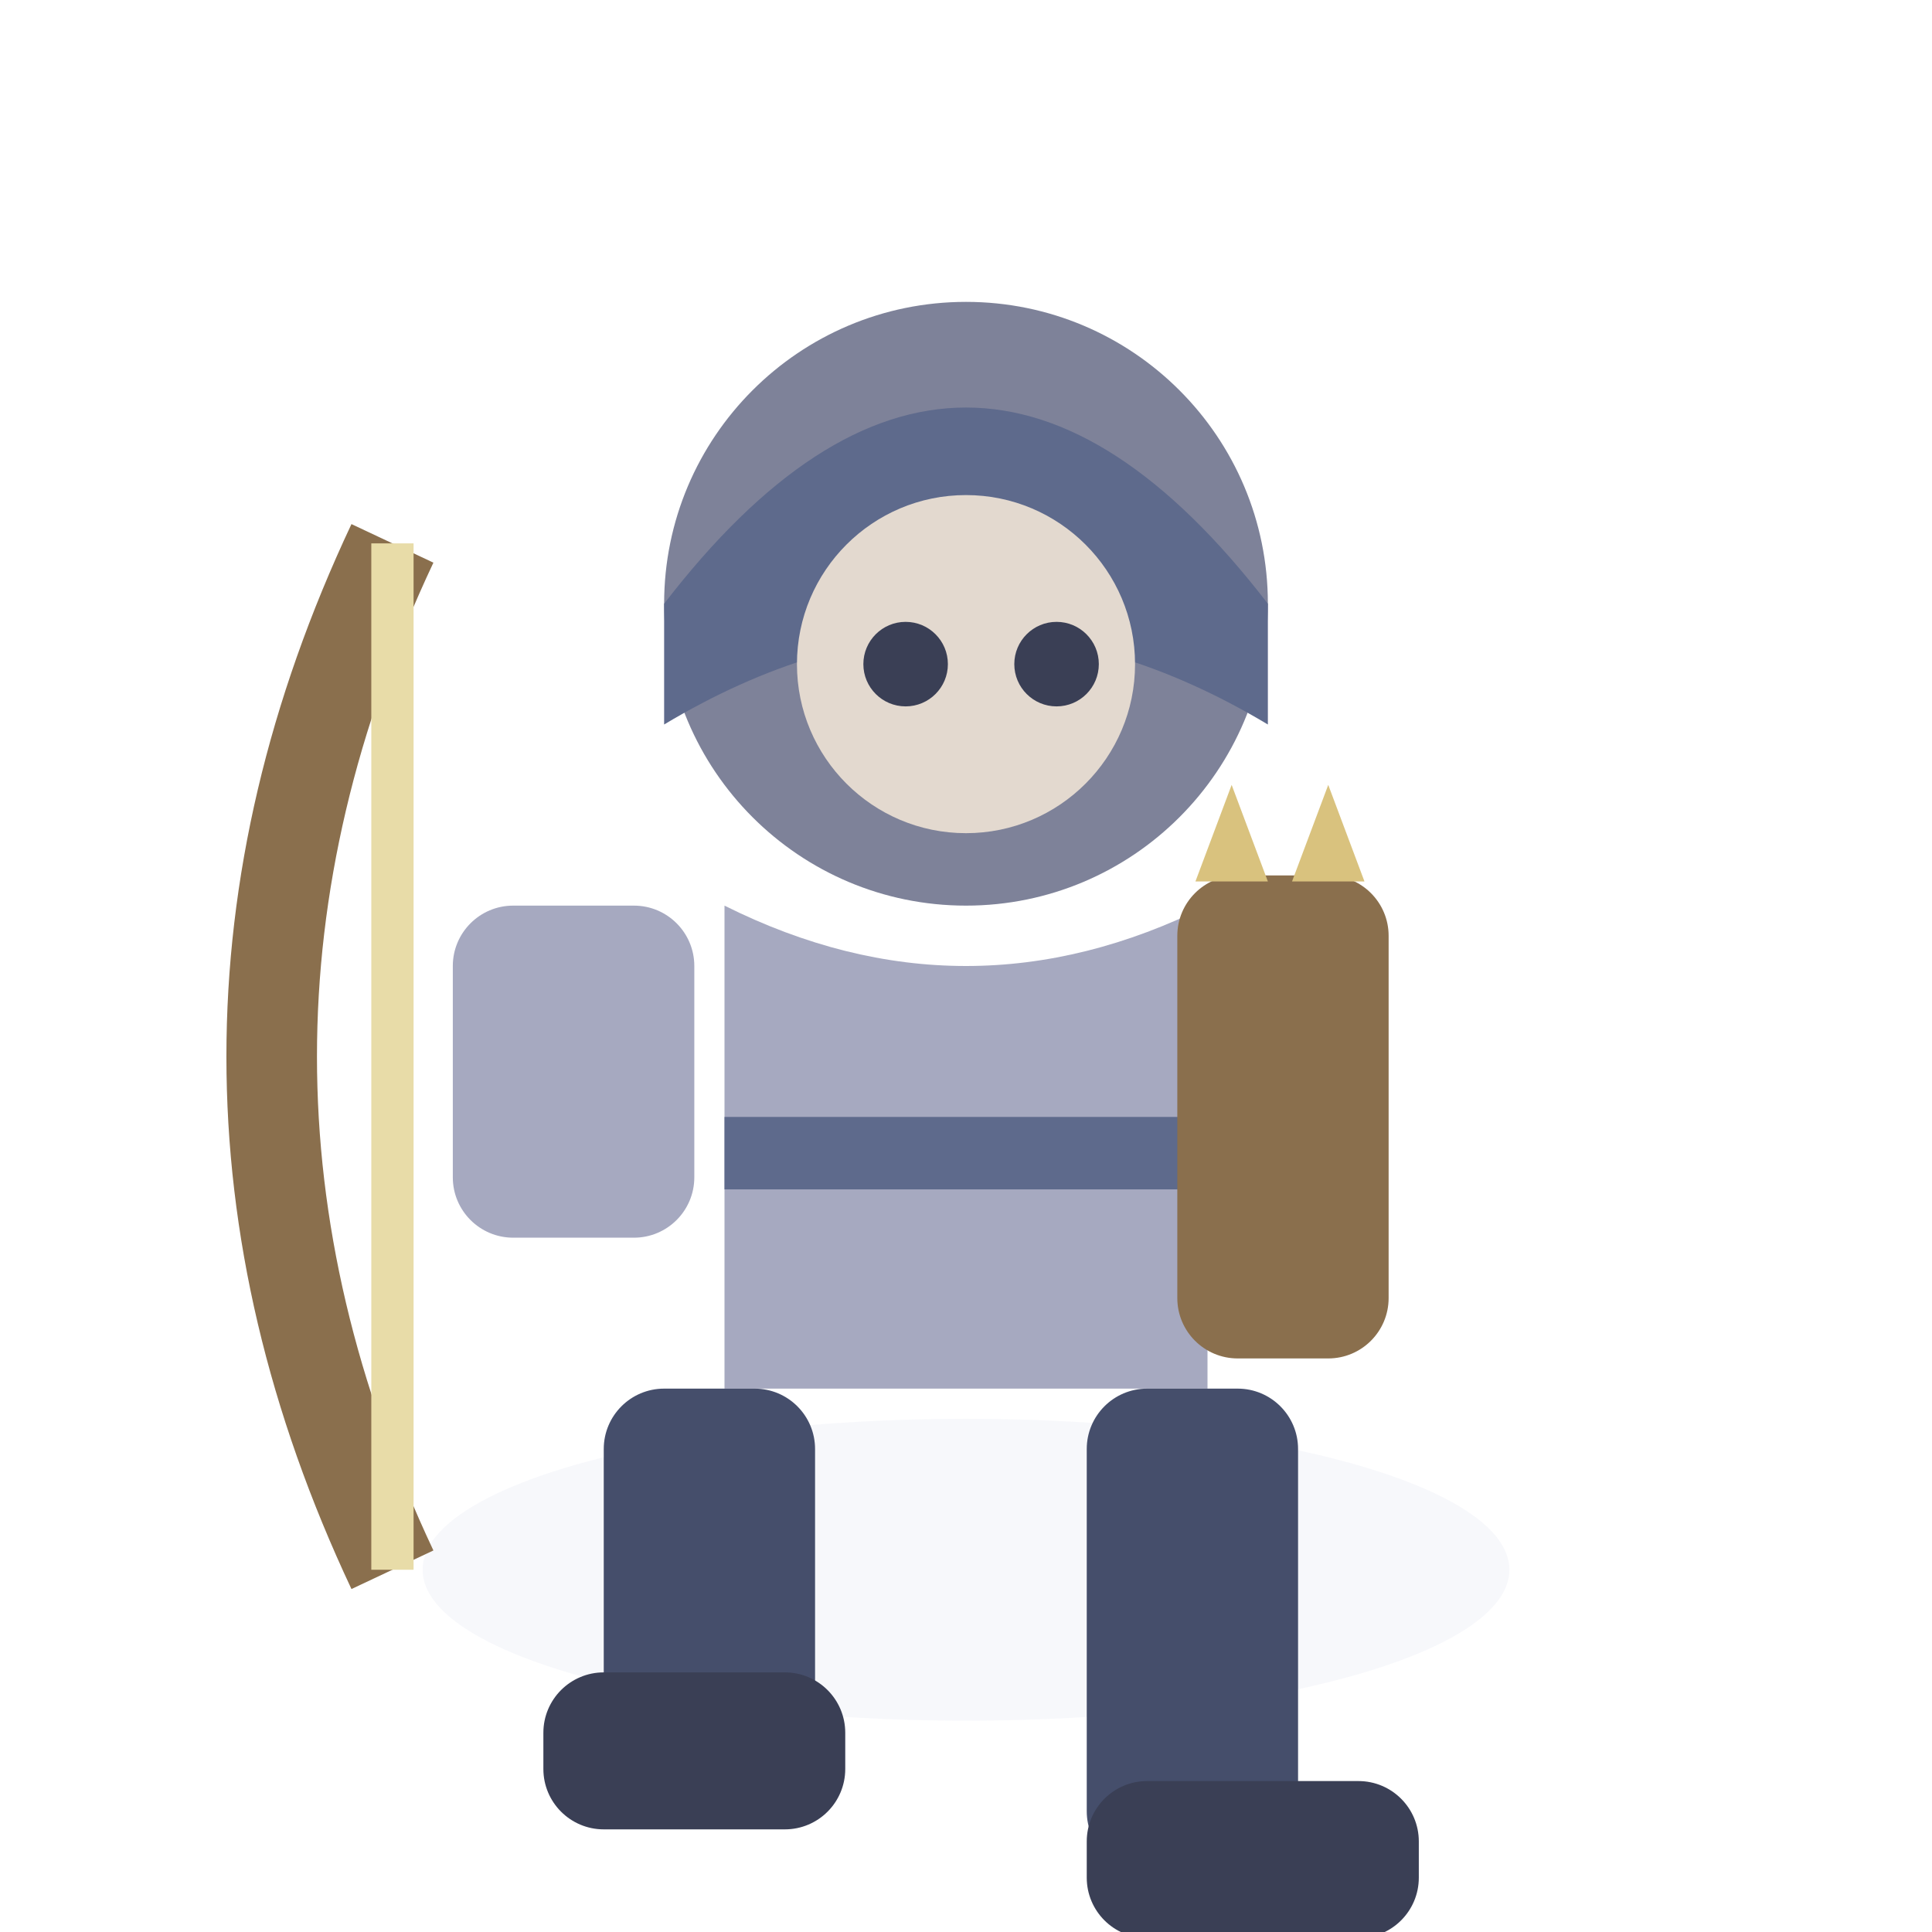
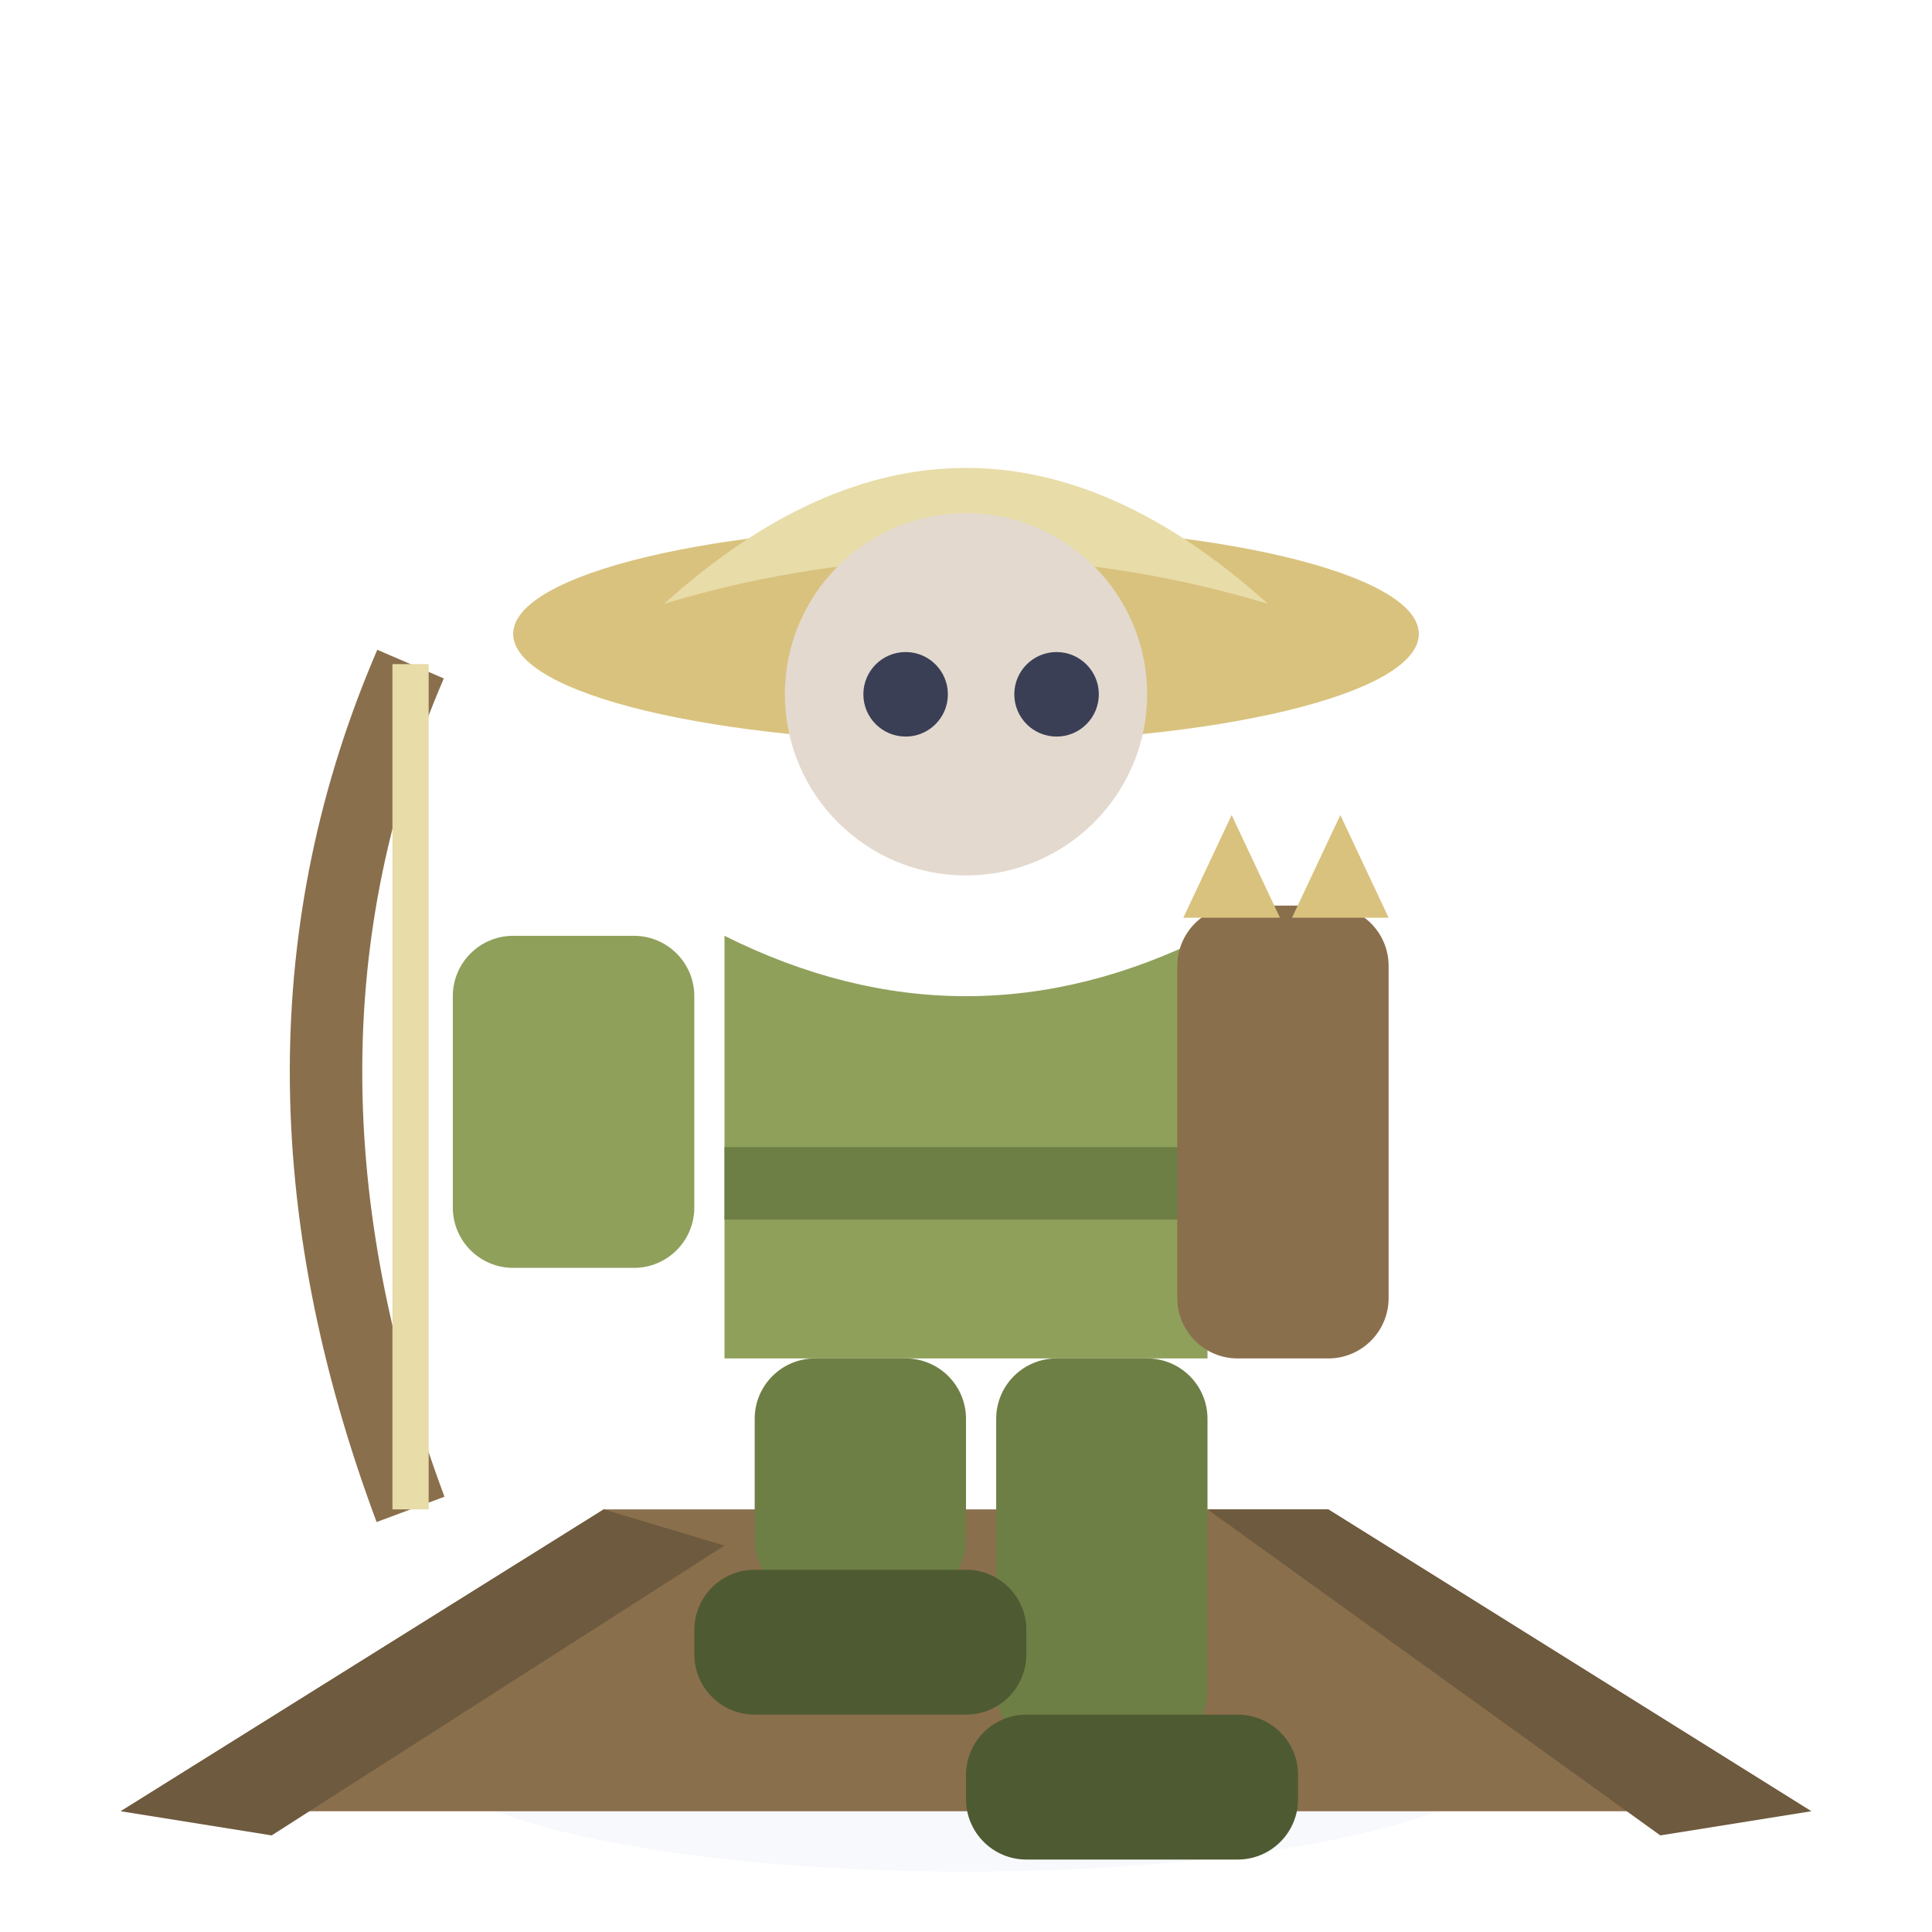
<svg xmlns="http://www.w3.org/2000/svg" viewBox="0 0 32 32">
-   <ellipse cx="16" cy="26" rx="9" ry="2.5" fill="#E8EAF4" opacity="0.35" />
-   <circle cx="16" cy="10" r="5" fill="#7E8299" />
-   <path d="M11,10 Q16,3.5 21,10 L21,12 Q16,9 11,12 Z" fill="#5E6A8C" />
-   <circle cx="16" cy="11" r="2.8" fill="#E3D9CF" />
-   <circle cx="15" cy="11" r="0.7" fill="#3A3F55" />
-   <circle cx="17.5" cy="11" r="0.7" fill="#3A3F55" />
-   <path d="M12,15 L12,23 L20,23 L20,15 Q16,17 12,15 Z" fill="#A6A9C0" />
-   <rect x="12" y="18.5" width="8" height="1.2" fill="#5E6A8C" />
-   <rect x="19.5" y="14.5" width="3.5" height="8" rx="1" fill="#8A6F4D" />
-   <path d="M20.4,13 L21,14.6 L19.8,14.6 Z" fill="#D9C27E" />
-   <path d="M22,13 L22.6,14.6 L21.4,14.6 Z" fill="#D9C27E" />
-   <rect x="7.5" y="15" width="4" height="5.5" rx="1" fill="#A6A9C0" />
-   <path d="M6.5,9 Q2.5,17.5 6.5,26" stroke="#8A6F4D" stroke-width="1.5" fill="none" />
-   <line x1="6.5" y1="9" x2="6.5" y2="26" stroke="#E8DCA8" stroke-width="0.7" />
-   <rect x="18" y="23" width="3.5" height="8" rx="1" fill="#454E6B" />
-   <rect x="10" y="23" width="3.5" height="6.5" rx="1" fill="#454E6B" />
-   <rect x="18" y="29.5" width="5.5" height="2.6" rx="1" fill="#3A3F55" />
-   <rect x="9" y="27.7" width="5" height="2.6" rx="1" fill="#3A3F55" />
+   <ellipse cx="16" cy="29" rx="9" ry="2" fill="#E8EAF4" opacity="0.3" />
+   <path d="M2,30 L10,25 L22,25 L30,30 Z" fill="#8A6F4D" />
+   <path d="M2,30 L10,25 L12,25.6 L4.5,30.4 Z" fill="#6E5A3E" />
+   <path d="M20,25 L22,25 L30,30 L27.5,30.4 Z" fill="#6E5A3E" />
+   <ellipse cx="16" cy="10.5" rx="7.5" ry="1.8" fill="#D9C27E" />
+   <path d="M11,10 Q16,5.5 21,10 Q16,8.5 11,10 Z" fill="#E8DCA8" />
+   <circle cx="16" cy="11.5" r="3" fill="#E3D9CF" />
+   <circle cx="15" cy="11.5" r="0.7" fill="#3A3F55" />
+   <circle cx="17.5" cy="11.5" r="0.7" fill="#3A3F55" />
+   <path d="M12,15.5 L12,22.5 L20,22.5 L20,15.5 Q16,17.5 12,15.5 Z" fill="#8FA05B" />
+   <rect x="12" y="19" width="8" height="1.2" fill="#6E7F45" />
+   <rect x="19.5" y="15" width="3.5" height="7.5" rx="1" fill="#8A6F4D" />
+   <path d="M20.4,13.5 L21.2,15.2 L19.6,15.2 Z" fill="#D9C27E" />
+   <path d="M22.2,13.5 L23,15.2 L21.4,15.2 Z" fill="#D9C27E" />
+   <rect x="7.5" y="15.5" width="4" height="5.5" rx="1" fill="#8FA05B" />
+   <path d="M6.8,11 Q4,17.5 6.8,25" stroke="#8A6F4D" stroke-width="1.2" fill="none" />
+   <line x1="6.8" y1="11" x2="6.8" y2="25" stroke="#E8DCA8" stroke-width="0.6" />
+   <rect x="12.5" y="22.5" width="3.5" height="4" rx="1" fill="#6E7F45" />
+   <rect x="16.5" y="22.5" width="3.5" height="6.5" rx="1" fill="#6E7F45" />
+   <rect x="11.5" y="26" width="5.5" height="2.4" rx="1" fill="#4E5A32" />
+   <rect x="16" y="28.4" width="5.5" height="2.4" rx="1" fill="#4E5A32" />
</svg>
